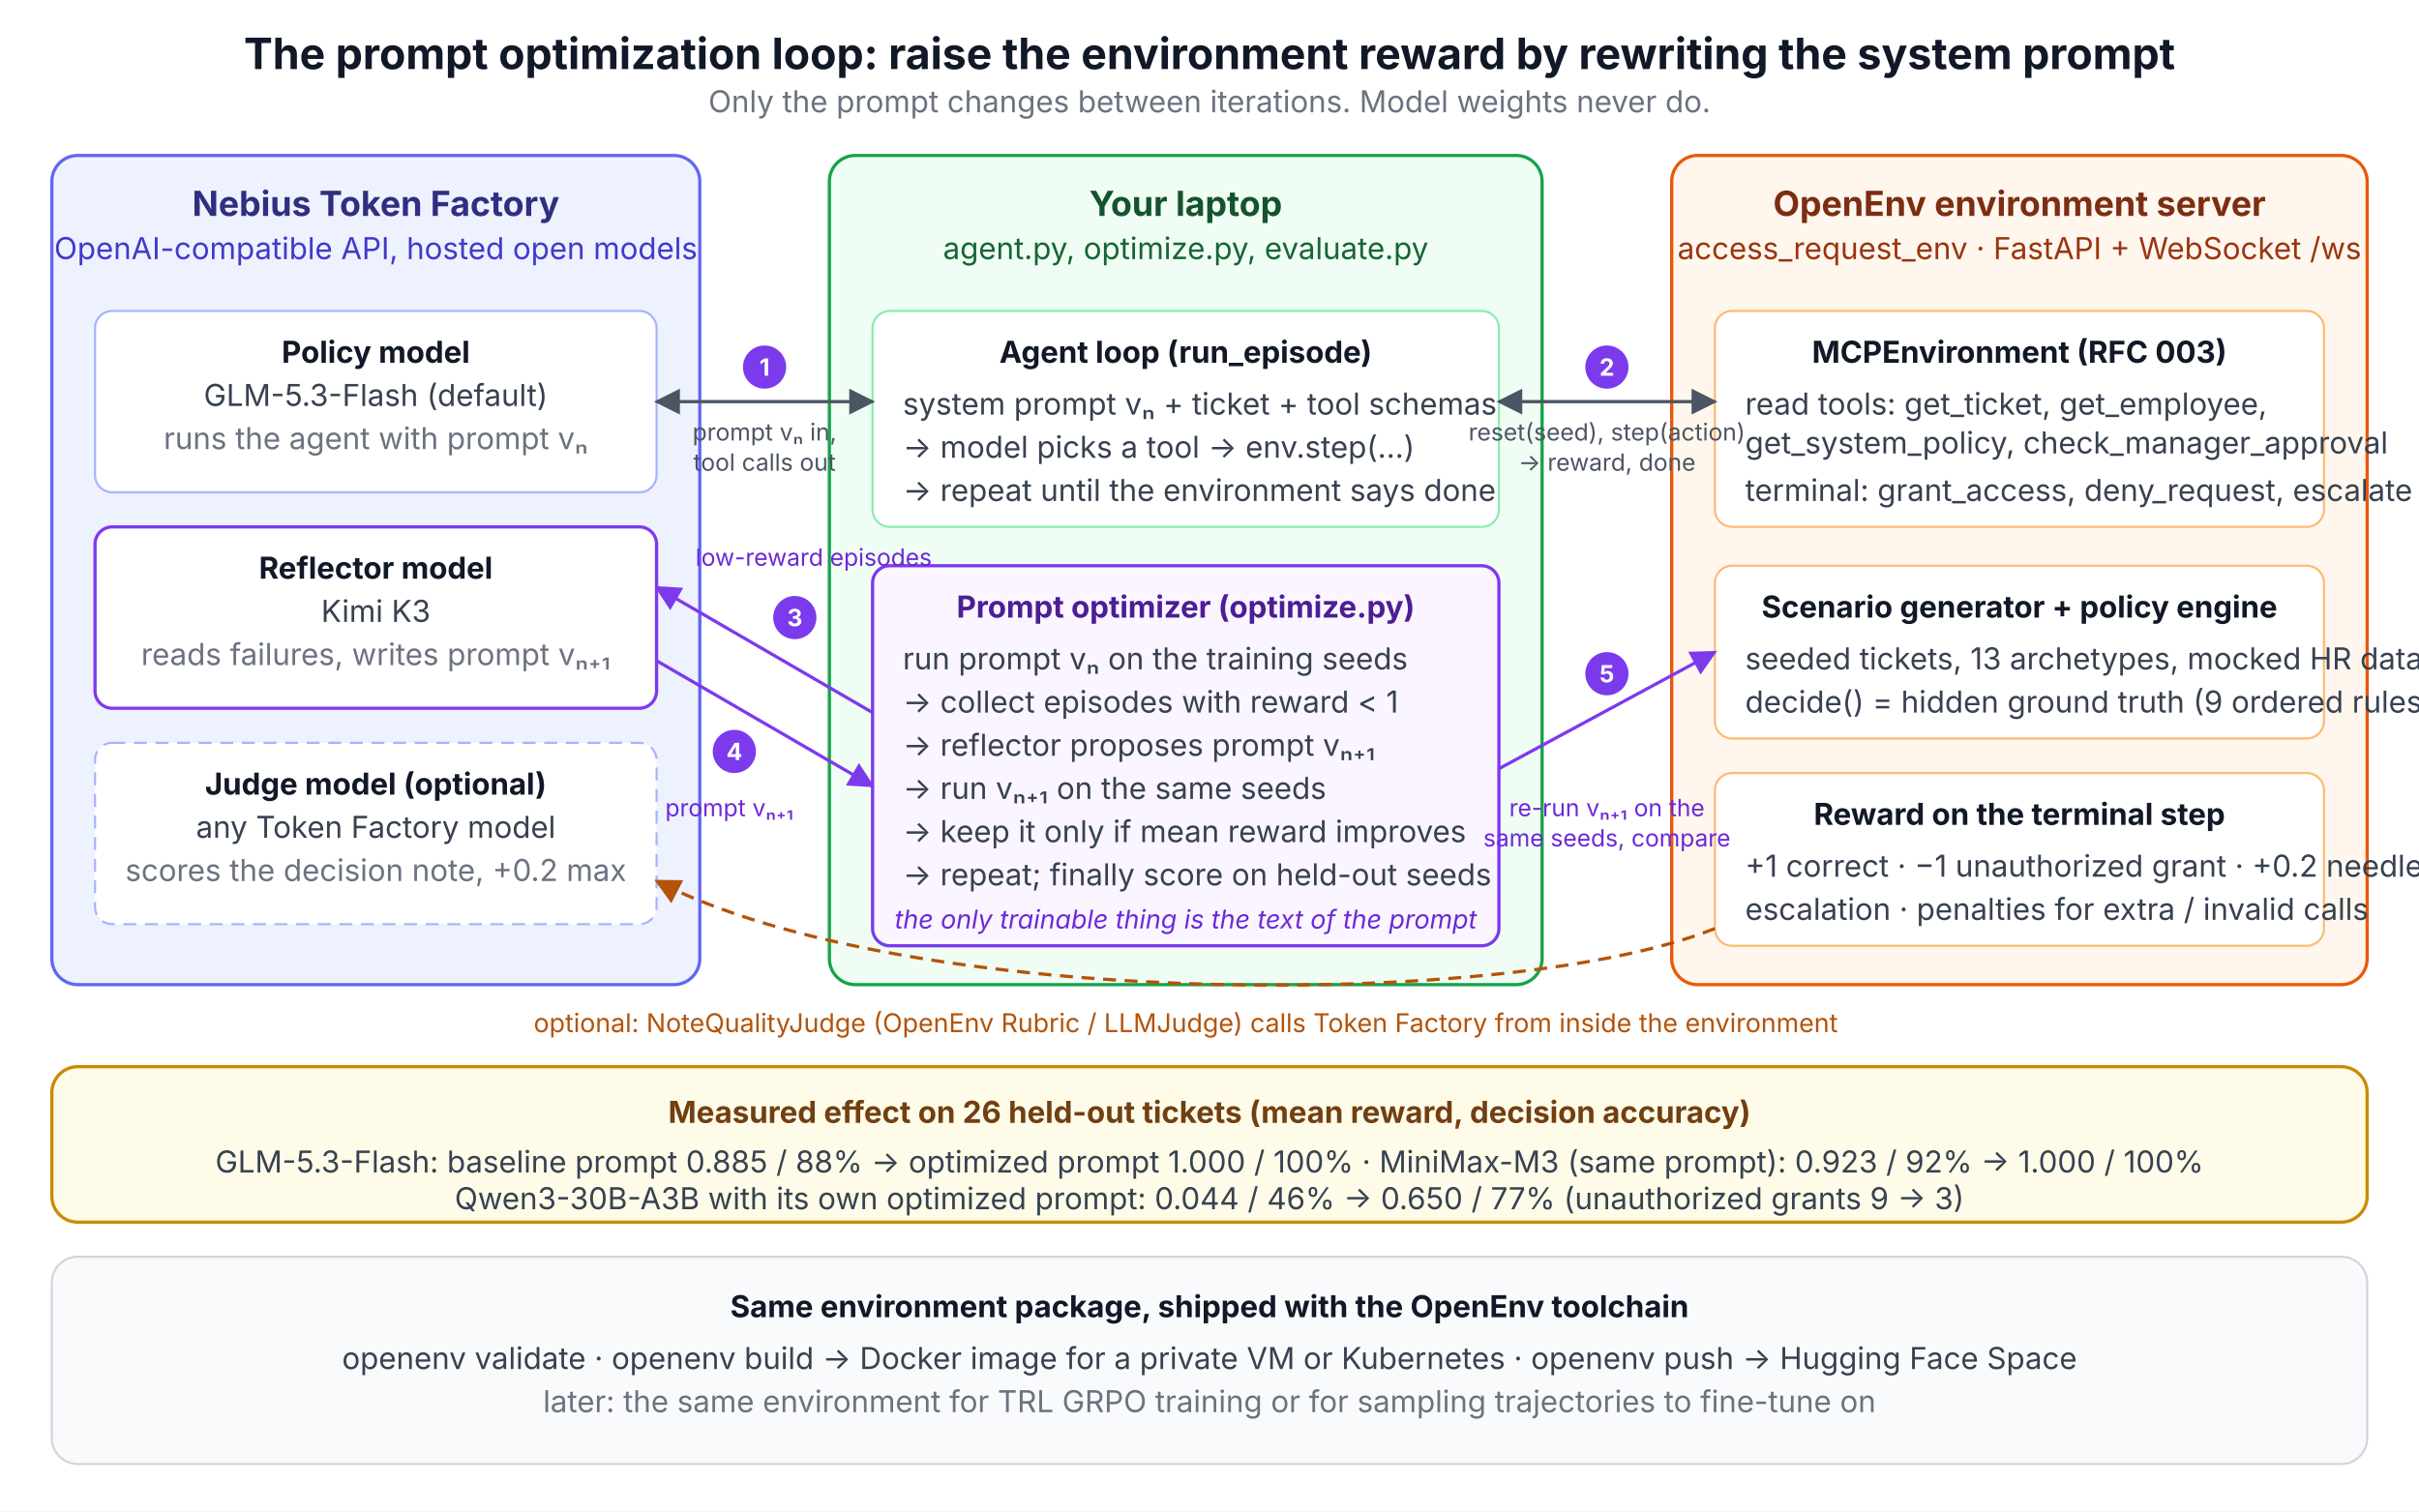
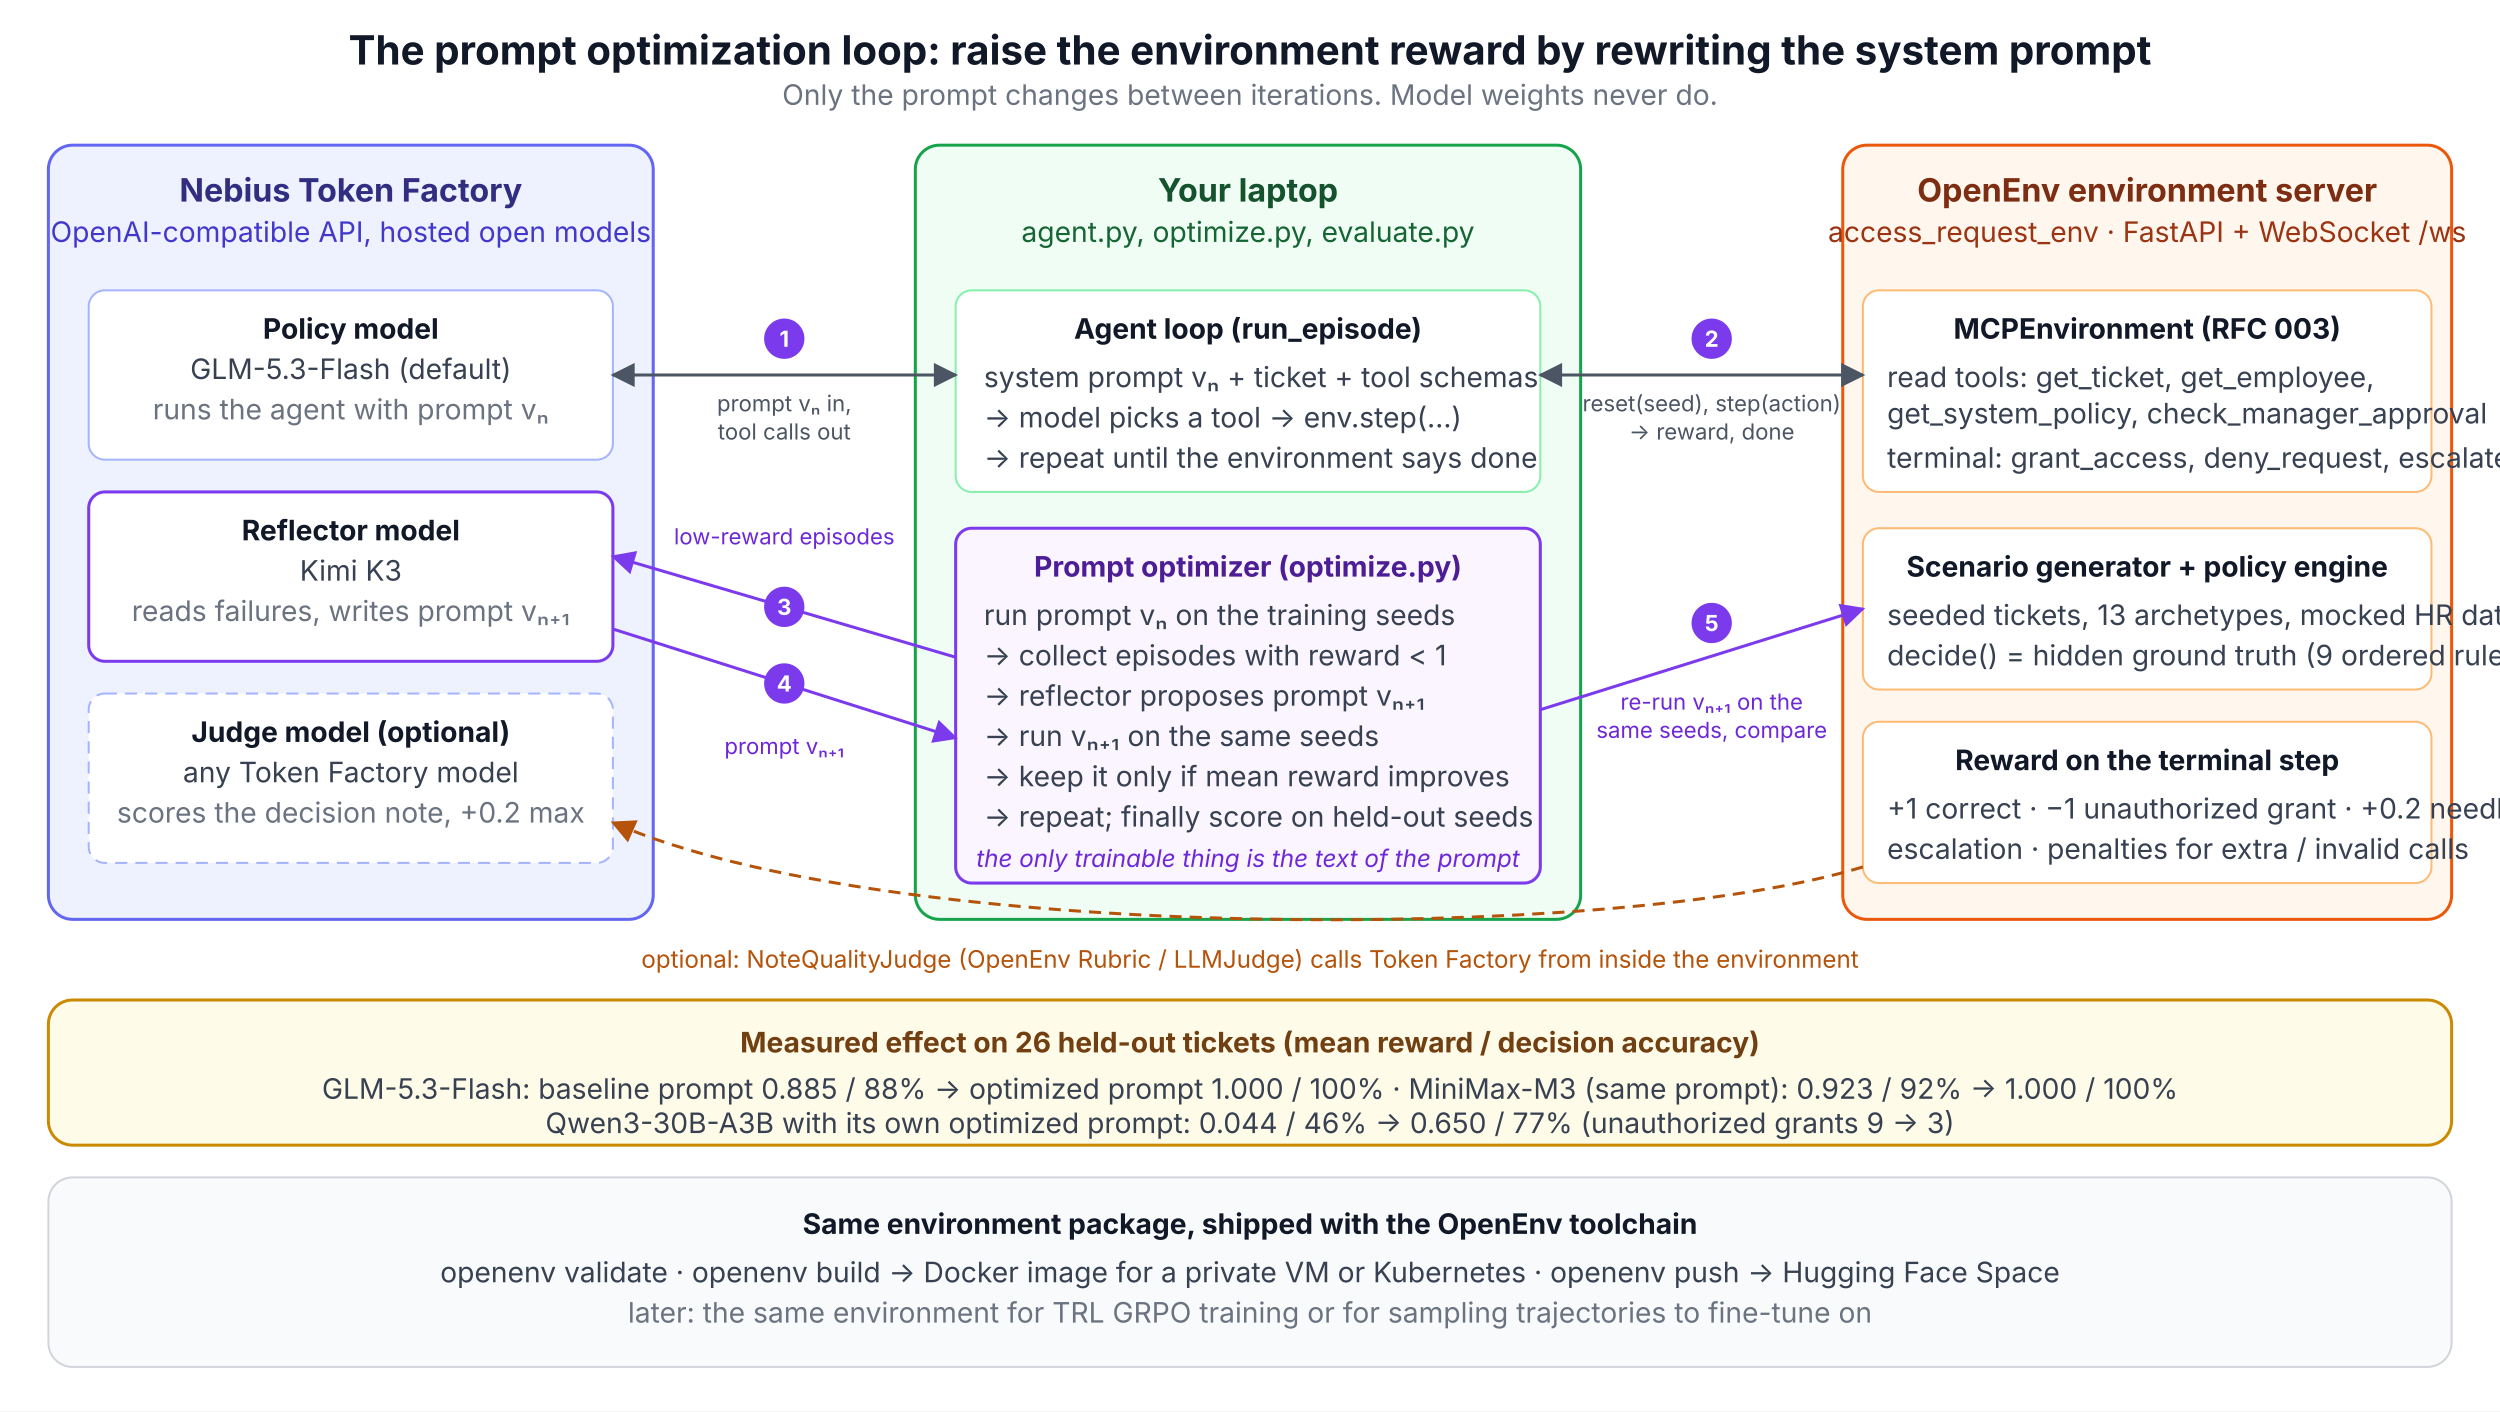
- <svg xmlns="http://www.w3.org/2000/svg" width="1120" height="700" viewBox="0 0 1120 700" font-family="Inter, Helvetica, Arial, sans-serif" font-size="14">
+ <svg xmlns="http://www.w3.org/2000/svg" width="1240" height="700" viewBox="0 0 1240 700" font-family="Inter, Helvetica, Arial, sans-serif" font-size="14">
  <defs>
    <marker id="arrow" viewBox="0 0 10 10" refX="9" refY="5" markerWidth="8" markerHeight="8" orient="auto-start-reverse">
      <path d="M 0 0 L 10 5 L 0 10 z" fill="#4b5563" />
    </marker>
    <marker id="arrow-loop" viewBox="0 0 10 10" refX="9" refY="5" markerWidth="8" markerHeight="8" orient="auto-start-reverse">
      <path d="M 0 0 L 10 5 L 0 10 z" fill="#7c3aed" />
    </marker>
    <marker id="arrow-accent" viewBox="0 0 10 10" refX="9" refY="5" markerWidth="8" markerHeight="8" orient="auto-start-reverse">
      <path d="M 0 0 L 10 5 L 0 10 z" fill="#b45309" />
    </marker>
  </defs>
-   <rect width="1120" height="700" fill="#ffffff" />
-   <text x="560" y="32" text-anchor="middle" font-size="20" font-weight="700" fill="#111827">The prompt optimization loop: raise the environment reward by rewriting the system prompt</text>
-   <text x="560" y="52" text-anchor="middle" fill="#6b7280">Only the prompt changes between iterations. Model weights never do.</text>
+   <rect width="1240" height="700" fill="#ffffff" />
+   <text x="620" y="32" text-anchor="middle" font-size="20" font-weight="700" fill="#111827">The prompt optimization loop: raise the environment reward by rewriting the system prompt</text>
+   <text x="620" y="52" text-anchor="middle" fill="#6b7280">Only the prompt changes between iterations. Model weights never do.</text>
  <rect x="24" y="72" width="300" height="384" rx="12" fill="#eef2ff" stroke="#6366f1" stroke-width="1.5" />
  <text x="174" y="100" text-anchor="middle" font-size="16" font-weight="700" fill="#312e81">Nebius Token Factory</text>
  <text x="174" y="120" text-anchor="middle" fill="#4338ca">OpenAI-compatible API, hosted open models</text>
  <rect x="44" y="144" width="260" height="84" rx="8" fill="#ffffff" stroke="#a5b4fc" />
  <text x="174" y="168" text-anchor="middle" font-weight="700" fill="#111827">Policy model</text>
  <text x="174" y="188" text-anchor="middle" fill="#374151">GLM-5.3-Flash (default)</text>
  <text x="174" y="208" text-anchor="middle" fill="#6b7280">runs the agent with prompt vₙ</text>
  <rect x="44" y="244" width="260" height="84" rx="8" fill="#ffffff" stroke="#7c3aed" stroke-width="1.5" />
  <text x="174" y="268" text-anchor="middle" font-weight="700" fill="#111827">Reflector model</text>
  <text x="174" y="288" text-anchor="middle" fill="#374151">Kimi K3</text>
  <text x="174" y="308" text-anchor="middle" fill="#6b7280">reads failures, writes prompt vₙ₊₁</text>
  <rect x="44" y="344" width="260" height="84" rx="8" fill="#ffffff" stroke="#a5b4fc" stroke-dasharray="6 4" />
  <text x="174" y="368" text-anchor="middle" font-weight="700" fill="#111827">Judge model (optional)</text>
  <text x="174" y="388" text-anchor="middle" fill="#374151">any Token Factory model</text>
  <text x="174" y="408" text-anchor="middle" fill="#6b7280">scores the decision note, +0.2 max</text>
-   <rect x="384" y="72" width="330" height="384" rx="12" fill="#f0fdf4" stroke="#16a34a" stroke-width="1.5" />
-   <text x="549" y="100" text-anchor="middle" font-size="16" font-weight="700" fill="#14532d">Your laptop</text>
-   <text x="549" y="120" text-anchor="middle" fill="#166534">agent.py, optimize.py, evaluate.py</text>
-   <rect x="404" y="144" width="290" height="100" rx="8" fill="#ffffff" stroke="#86efac" />
-   <text x="549" y="168" text-anchor="middle" font-weight="700" fill="#111827">Agent loop (run_episode)</text>
-   <text x="418" y="192" fill="#374151">system prompt vₙ + ticket + tool schemas</text>
-   <text x="418" y="212" fill="#374151">→ model picks a tool → env.step(...)</text>
-   <text x="418" y="232" fill="#374151">→ repeat until the environment says done</text>
-   <rect x="404" y="262" width="290" height="176" rx="8" fill="#faf5ff" stroke="#7c3aed" stroke-width="1.5" />
-   <text x="549" y="286" text-anchor="middle" font-weight="700" fill="#4c1d95">Prompt optimizer (optimize.py)</text>
-   <text x="418" y="310" fill="#374151">run prompt vₙ on the training seeds</text>
-   <text x="418" y="330" fill="#374151">→ collect episodes with reward &lt; 1</text>
-   <text x="418" y="350" fill="#374151">→ reflector proposes prompt vₙ₊₁</text>
-   <text x="418" y="370" fill="#374151">→ run vₙ₊₁ on the same seeds</text>
-   <text x="418" y="390" fill="#374151">→ keep it only if mean reward improves</text>
-   <text x="418" y="410" fill="#374151">→ repeat; finally score on held-out seeds</text>
-   <text x="549" y="430" text-anchor="middle" fill="#6d28d9" font-size="12" font-style="italic">the only trainable thing is the text of the prompt</text>
-   <rect x="774" y="72" width="322" height="384" rx="12" fill="#fff7ed" stroke="#ea580c" stroke-width="1.5" />
-   <text x="935" y="100" text-anchor="middle" font-size="16" font-weight="700" fill="#7c2d12">OpenEnv environment server</text>
-   <text x="935" y="120" text-anchor="middle" fill="#9a3412">access_request_env · FastAPI + WebSocket /ws</text>
-   <rect x="794" y="144" width="282" height="100" rx="8" fill="#ffffff" stroke="#fdba74" />
-   <text x="935" y="168" text-anchor="middle" font-weight="700" fill="#111827">MCPEnvironment (RFC 003)</text>
-   <text x="808" y="192" fill="#374151">read tools: get_ticket, get_employee,</text>
-   <text x="808" y="210" fill="#374151">get_system_policy, check_manager_approval</text>
-   <text x="808" y="232" fill="#374151">terminal: grant_access, deny_request, escalate</text>
-   <rect x="794" y="262" width="282" height="80" rx="8" fill="#ffffff" stroke="#fdba74" />
-   <text x="935" y="286" text-anchor="middle" font-weight="700" fill="#111827">Scenario generator + policy engine</text>
-   <text x="808" y="310" fill="#374151">seeded tickets, 13 archetypes, mocked HR data</text>
-   <text x="808" y="330" fill="#374151">decide() = hidden ground truth (9 ordered rules)</text>
-   <rect x="794" y="358" width="282" height="80" rx="8" fill="#ffffff" stroke="#fdba74" />
-   <text x="935" y="382" text-anchor="middle" font-weight="700" fill="#111827">Reward on the terminal step</text>
-   <text x="808" y="406" fill="#374151">+1 correct · −1 unauthorized grant · +0.2 needless</text>
-   <text x="808" y="426" fill="#374151">escalation · penalties for extra / invalid calls</text>
-   <line x1="404" y1="186" x2="304" y2="186" stroke="#4b5563" stroke-width="1.5" marker-end="url(#arrow)" marker-start="url(#arrow)" />
-   <circle cx="354" cy="170" r="10" fill="#7c3aed" />
-   <text x="354" y="174" text-anchor="middle" fill="#fff" font-size="11" font-weight="700">1</text>
-   <text x="354" y="204" text-anchor="middle" fill="#4b5563" font-size="11">prompt vₙ in,</text>
-   <text x="354" y="218" text-anchor="middle" fill="#4b5563" font-size="11">tool calls out</text>
-   <line x1="694" y1="186" x2="794" y2="186" stroke="#4b5563" stroke-width="1.5" marker-end="url(#arrow)" marker-start="url(#arrow)" />
-   <circle cx="744" cy="170" r="10" fill="#7c3aed" />
-   <text x="744" y="174" text-anchor="middle" fill="#fff" font-size="11" font-weight="700">2</text>
-   <text x="744" y="204" text-anchor="middle" fill="#4b5563" font-size="11">reset(seed), step(action)</text>
-   <text x="744" y="218" text-anchor="middle" fill="#4b5563" font-size="11">→ reward, done</text>
-   <line x1="404" y1="330" x2="304" y2="272" stroke="#7c3aed" stroke-width="1.5" marker-end="url(#arrow-loop)" />
-   <circle cx="368" cy="286" r="10" fill="#7c3aed" />
-   <text x="368" y="290" text-anchor="middle" fill="#fff" font-size="11" font-weight="700">3</text>
-   <text x="322" y="262" text-anchor="start" fill="#6d28d9" font-size="11">low-reward episodes</text>
-   <line x1="304" y1="306" x2="404" y2="364" stroke="#7c3aed" stroke-width="1.5" marker-end="url(#arrow-loop)" />
-   <circle cx="340" cy="348" r="10" fill="#7c3aed" />
-   <text x="340" y="352" text-anchor="middle" fill="#fff" font-size="11" font-weight="700">4</text>
-   <text x="308" y="378" text-anchor="start" fill="#6d28d9" font-size="11">prompt vₙ₊₁</text>
-   <line x1="694" y1="356" x2="794" y2="302" stroke="#7c3aed" stroke-width="1.5" marker-end="url(#arrow-loop)" />
-   <circle cx="744" cy="312" r="10" fill="#7c3aed" />
-   <text x="744" y="316" text-anchor="middle" fill="#fff" font-size="11" font-weight="700">5</text>
-   <text x="744" y="378" text-anchor="middle" fill="#6d28d9" font-size="11">re-run vₙ₊₁ on the</text>
-   <text x="744" y="392" text-anchor="middle" fill="#6d28d9" font-size="11">same seeds, compare</text>
-   <path d="M 794 430 C 700 468, 420 468, 304 408" fill="none" stroke="#b45309" stroke-width="1.5" stroke-dasharray="6 4" marker-end="url(#arrow-accent)" />
-   <text x="549" y="478" text-anchor="middle" fill="#b45309" font-size="12">optional: NoteQualityJudge (OpenEnv Rubric / LLMJudge) calls Token Factory from inside the environment</text>
-   <rect x="24" y="494" width="1072" height="72" rx="12" fill="#fefce8" stroke="#ca8a04" stroke-width="1.5" />
-   <text x="560" y="520" text-anchor="middle" font-weight="700" fill="#713f12">Measured effect on 26 held-out tickets (mean reward, decision accuracy)</text>
-   <text x="560" y="543" text-anchor="middle" fill="#374151">GLM-5.3-Flash: baseline prompt 0.885 / 88%  →  optimized prompt 1.000 / 100%      ·      MiniMax-M3 (same prompt): 0.923 / 92%  →  1.000 / 100%</text>
-   <text x="560" y="560" text-anchor="middle" fill="#374151">Qwen3-30B-A3B with its own optimized prompt: 0.044 / 46%  →  0.650 / 77%  (unauthorized grants 9 → 3)</text>
-   <rect x="24" y="582" width="1072" height="96" rx="12" fill="#f9fafb" stroke="#d1d5db" />
-   <text x="560" y="610" text-anchor="middle" font-weight="700" fill="#111827">Same environment package, shipped with the OpenEnv toolchain</text>
-   <text x="560" y="634" text-anchor="middle" fill="#374151">openenv validate  ·  openenv build → Docker image for a private VM or Kubernetes  ·  openenv push → Hugging Face Space</text>
-   <text x="560" y="654" text-anchor="middle" fill="#6b7280">later: the same environment for TRL GRPO training or for sampling trajectories to fine-tune on</text>
+   <rect x="454" y="72" width="330" height="384" rx="12" fill="#f0fdf4" stroke="#16a34a" stroke-width="1.5" />
+   <text x="619" y="100" text-anchor="middle" font-size="16" font-weight="700" fill="#14532d">Your laptop</text>
+   <text x="619" y="120" text-anchor="middle" fill="#166534">agent.py, optimize.py, evaluate.py</text>
+   <rect x="474" y="144" width="290" height="100" rx="8" fill="#ffffff" stroke="#86efac" />
+   <text x="619" y="168" text-anchor="middle" font-weight="700" fill="#111827">Agent loop (run_episode)</text>
+   <text x="488" y="192" fill="#374151">system prompt vₙ + ticket + tool schemas</text>
+   <text x="488" y="212" fill="#374151">→ model picks a tool → env.step(...)</text>
+   <text x="488" y="232" fill="#374151">→ repeat until the environment says done</text>
+   <rect x="474" y="262" width="290" height="176" rx="8" fill="#faf5ff" stroke="#7c3aed" stroke-width="1.5" />
+   <text x="619" y="286" text-anchor="middle" font-weight="700" fill="#4c1d95">Prompt optimizer (optimize.py)</text>
+   <text x="488" y="310" fill="#374151">run prompt vₙ on the training seeds</text>
+   <text x="488" y="330" fill="#374151">→ collect episodes with reward &lt; 1</text>
+   <text x="488" y="350" fill="#374151">→ reflector proposes prompt vₙ₊₁</text>
+   <text x="488" y="370" fill="#374151">→ run vₙ₊₁ on the same seeds</text>
+   <text x="488" y="390" fill="#374151">→ keep it only if mean reward improves</text>
+   <text x="488" y="410" fill="#374151">→ repeat; finally score on held-out seeds</text>
+   <text x="619" y="430" text-anchor="middle" fill="#6d28d9" font-size="12" font-style="italic">the only trainable thing is the text of the prompt</text>
+   <rect x="914" y="72" width="302" height="384" rx="12" fill="#fff7ed" stroke="#ea580c" stroke-width="1.5" />
+   <text x="1065" y="100" text-anchor="middle" font-size="16" font-weight="700" fill="#7c2d12">OpenEnv environment server</text>
+   <text x="1065" y="120" text-anchor="middle" fill="#9a3412">access_request_env · FastAPI + WebSocket /ws</text>
+   <rect x="924" y="144" width="282" height="100" rx="8" fill="#ffffff" stroke="#fdba74" />
+   <text x="1065" y="168" text-anchor="middle" font-weight="700" fill="#111827">MCPEnvironment (RFC 003)</text>
+   <text x="936" y="192" fill="#374151">read tools: get_ticket, get_employee,</text>
+   <text x="936" y="210" fill="#374151">get_system_policy, check_manager_approval</text>
+   <text x="936" y="232" fill="#374151">terminal: grant_access, deny_request, escalate</text>
+   <rect x="924" y="262" width="282" height="80" rx="8" fill="#ffffff" stroke="#fdba74" />
+   <text x="1065" y="286" text-anchor="middle" font-weight="700" fill="#111827">Scenario generator + policy engine</text>
+   <text x="936" y="310" fill="#374151">seeded tickets, 13 archetypes, mocked HR data</text>
+   <text x="936" y="330" fill="#374151">decide() = hidden ground truth (9 ordered rules)</text>
+   <rect x="924" y="358" width="282" height="80" rx="8" fill="#ffffff" stroke="#fdba74" />
+   <text x="1065" y="382" text-anchor="middle" font-weight="700" fill="#111827">Reward on the terminal step</text>
+   <text x="936" y="406" fill="#374151">+1 correct · −1 unauthorized grant · +0.2 needless</text>
+   <text x="936" y="426" fill="#374151">escalation · penalties for extra / invalid calls</text>
+   <line x1="474" y1="186" x2="304" y2="186" stroke="#4b5563" stroke-width="1.5" marker-end="url(#arrow)" marker-start="url(#arrow)" />
+   <circle cx="389" cy="168" r="10" fill="#7c3aed" />
+   <text x="389" y="172" text-anchor="middle" fill="#fff" font-size="11" font-weight="700">1</text>
+   <text x="389" y="204" text-anchor="middle" fill="#4b5563" font-size="11">prompt vₙ in,</text>
+   <text x="389" y="218" text-anchor="middle" fill="#4b5563" font-size="11">tool calls out</text>
+   <line x1="764" y1="186" x2="924" y2="186" stroke="#4b5563" stroke-width="1.5" marker-end="url(#arrow)" marker-start="url(#arrow)" />
+   <circle cx="849" cy="168" r="10" fill="#7c3aed" />
+   <text x="849" y="172" text-anchor="middle" fill="#fff" font-size="11" font-weight="700">2</text>
+   <text x="849" y="204" text-anchor="middle" fill="#4b5563" font-size="11">reset(seed), step(action)</text>
+   <text x="849" y="218" text-anchor="middle" fill="#4b5563" font-size="11">→ reward, done</text>
+   <line x1="474" y1="326" x2="304" y2="276" stroke="#7c3aed" stroke-width="1.5" marker-end="url(#arrow-loop)" />
+   <circle cx="389" cy="301" r="10" fill="#7c3aed" />
+   <text x="389" y="305" text-anchor="middle" fill="#fff" font-size="11" font-weight="700">3</text>
+   <text x="389" y="270" text-anchor="middle" fill="#6d28d9" font-size="11">low-reward episodes</text>
+   <line x1="304" y1="312" x2="474" y2="366" stroke="#7c3aed" stroke-width="1.5" marker-end="url(#arrow-loop)" />
+   <circle cx="389" cy="339" r="10" fill="#7c3aed" />
+   <text x="389" y="343" text-anchor="middle" fill="#fff" font-size="11" font-weight="700">4</text>
+   <text x="389" y="374" text-anchor="middle" fill="#6d28d9" font-size="11">prompt vₙ₊₁</text>
+   <line x1="764" y1="352" x2="924" y2="302" stroke="#7c3aed" stroke-width="1.5" marker-end="url(#arrow-loop)" />
+   <circle cx="849" cy="309" r="10" fill="#7c3aed" />
+   <text x="849" y="313" text-anchor="middle" fill="#fff" font-size="11" font-weight="700">5</text>
+   <text x="849" y="352" text-anchor="middle" fill="#6d28d9" font-size="11">re-run vₙ₊₁ on the</text>
+   <text x="849" y="366" text-anchor="middle" fill="#6d28d9" font-size="11">same seeds, compare</text>
+   <path d="M 924 430 C 800 468, 440 468, 304 408" fill="none" stroke="#b45309" stroke-width="1.5" stroke-dasharray="6 4" marker-end="url(#arrow-accent)" />
+   <text x="620" y="480" text-anchor="middle" fill="#b45309" font-size="12">optional: NoteQualityJudge (OpenEnv Rubric / LLMJudge) calls Token Factory from inside the environment</text>
+   <rect x="24" y="496" width="1192" height="72" rx="12" fill="#fefce8" stroke="#ca8a04" stroke-width="1.5" />
+   <text x="620" y="522" text-anchor="middle" font-weight="700" fill="#713f12">Measured effect on 26 held-out tickets (mean reward / decision accuracy)</text>
+   <text x="620" y="545" text-anchor="middle" fill="#374151">GLM-5.3-Flash: baseline prompt 0.885 / 88%  →  optimized prompt 1.000 / 100%      ·      MiniMax-M3 (same prompt): 0.923 / 92%  →  1.000 / 100%</text>
+   <text x="620" y="562" text-anchor="middle" fill="#374151">Qwen3-30B-A3B with its own optimized prompt: 0.044 / 46%  →  0.650 / 77%  (unauthorized grants 9 → 3)</text>
+   <rect x="24" y="584" width="1192" height="94" rx="12" fill="#f9fafb" stroke="#d1d5db" />
+   <text x="620" y="612" text-anchor="middle" font-weight="700" fill="#111827">Same environment package, shipped with the OpenEnv toolchain</text>
+   <text x="620" y="636" text-anchor="middle" fill="#374151">openenv validate  ·  openenv build → Docker image for a private VM or Kubernetes  ·  openenv push → Hugging Face Space</text>
+   <text x="620" y="656" text-anchor="middle" fill="#6b7280">later: the same environment for TRL GRPO training or for sampling trajectories to fine-tune on</text>
</svg>
